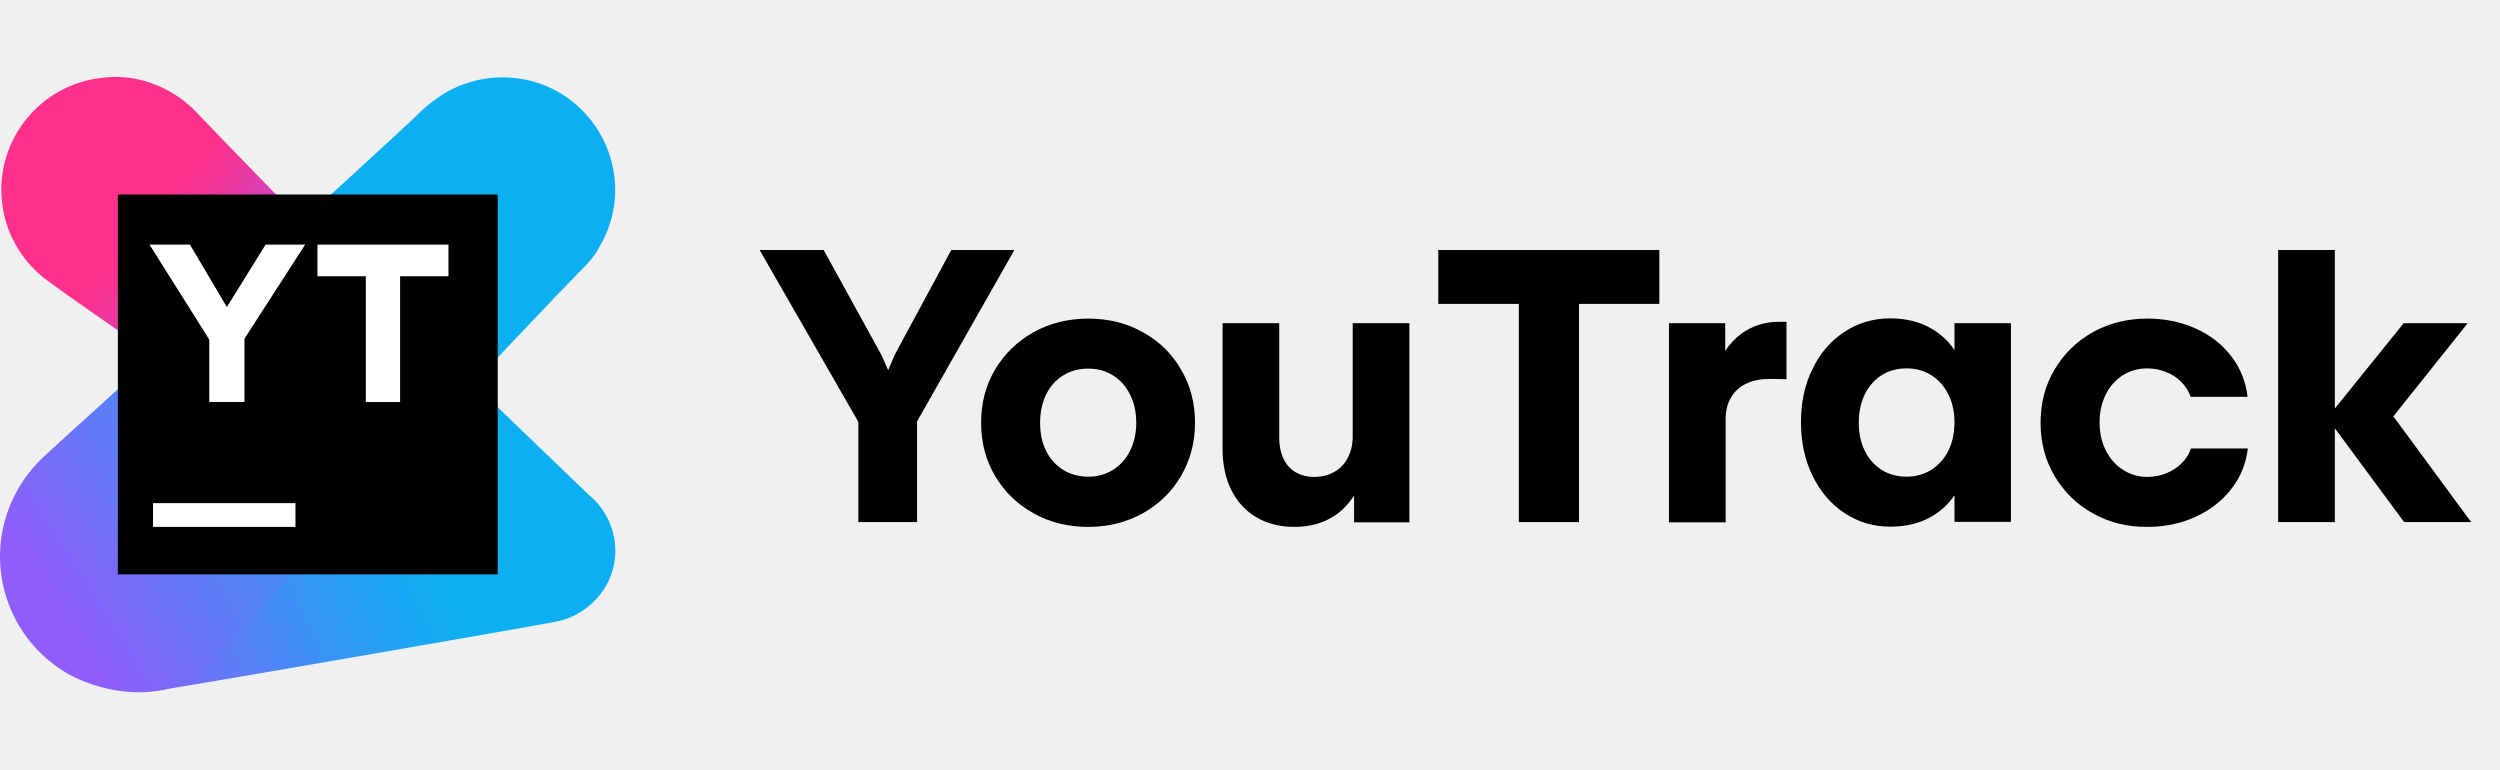
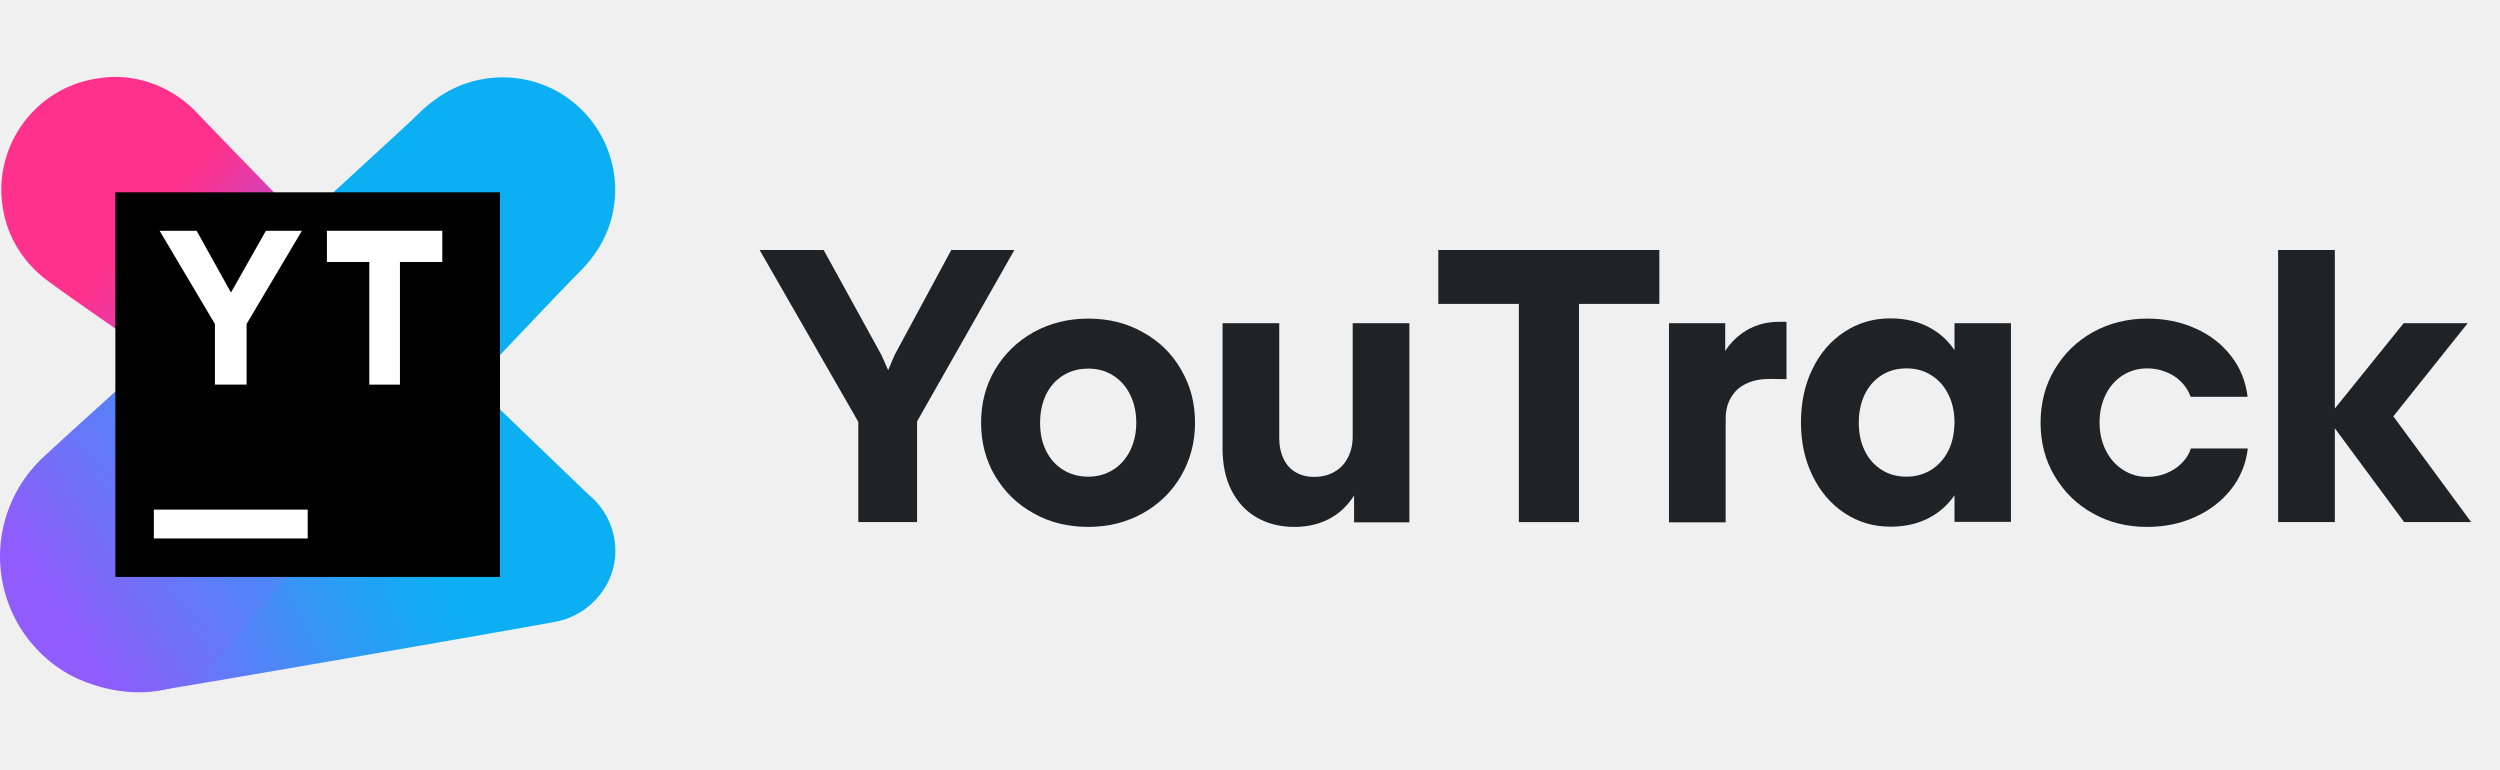
<svg xmlns="http://www.w3.org/2000/svg" width="130" height="40" viewBox="0 0 130 40" fill="none">
-   <path d="M30.59 25.706C30.499 25.615 24.601 19.945 24.601 19.945C24.601 19.945 29.081 15.189 30.27 14.001C30.636 13.635 30.956 13.269 31.184 12.812C32.831 10.023 31.87 6.456 29.081 4.81C27.024 3.621 24.463 3.804 22.634 5.176C22.314 5.404 22.04 5.633 21.766 5.907C21.628 6.09 15.41 11.76 10.015 16.698L20.12 23.1L9.512 35.034C8.872 35.491 8.232 35.765 7.546 35.903C7.683 35.903 8.087 35.948 8.225 35.903C10.328 35.583 27.984 32.519 28.853 32.336C29.904 32.153 30.864 31.513 31.459 30.553C32.465 28.907 32.008 26.849 30.59 25.706Z" fill="url(#paint0_linear_3338_905)" />
-   <path d="M20.988 17.933C20.805 16.698 20.165 15.692 19.251 14.961C18.291 14.229 10.884 6.547 10.061 5.679C8.78 4.444 6.952 3.758 5.077 4.078C1.876 4.536 -0.364 7.553 0.139 10.754C0.367 12.354 1.282 13.726 2.471 14.595C3.66 15.509 12.987 21.911 13.581 22.368C14.541 23.1 15.822 23.511 17.102 23.283C19.617 22.825 21.4 20.448 20.988 17.933Z" fill="url(#paint1_linear_3338_905)" />
-   <path d="M10.518 34.988C10.564 34.988 21.171 23.054 21.171 23.054L10.472 16.287C6.677 19.762 3.157 22.917 2.334 23.694C1.831 24.151 1.328 24.746 0.962 25.386C-1.004 28.77 0.139 33.068 3.522 35.034C4.894 35.811 8.003 36.772 10.518 34.988Z" fill="url(#paint2_linear_3338_905)" />
-   <path d="M25.881 10.114H6.129V29.867H25.881V10.114Z" fill="black" />
-   <path d="M15.364 26.163H7.957V27.398H15.364V26.163Z" fill="white" />
-   <path d="M10.883 17.659L7.774 12.72H9.877L11.798 15.967L13.81 12.72H15.867L12.712 17.613V20.905H10.883V17.659Z" fill="white" />
-   <path d="M19.022 14.366H16.508V12.72H23.32V14.366H20.805V20.905H19.022V14.366Z" fill="white" />
-   <path d="M49.466 13L46.53 18.44L46.184 19.251L45.837 18.464L42.83 13H39.5L44.632 21.935V27.149H47.688V21.912L52.748 13H49.466Z" fill="#000000" />
-   <path d="M59.42 17.271C58.572 16.794 57.629 16.567 56.591 16.567C55.541 16.567 54.598 16.806 53.751 17.271C52.903 17.748 52.235 18.392 51.745 19.215C51.256 20.039 51.017 20.957 51.017 21.983C51.017 22.997 51.256 23.928 51.745 24.751C52.235 25.574 52.903 26.23 53.751 26.695C54.598 27.172 55.553 27.399 56.591 27.399C57.629 27.399 58.572 27.161 59.42 26.695C60.267 26.218 60.935 25.574 61.413 24.751C61.89 23.928 62.141 23.009 62.141 21.983C62.141 20.957 61.902 20.039 61.413 19.215C60.935 18.38 60.267 17.736 59.42 17.271ZM58.763 23.439C58.548 23.868 58.25 24.202 57.88 24.429C57.498 24.667 57.069 24.787 56.591 24.787C56.102 24.787 55.66 24.667 55.278 24.429C54.896 24.19 54.598 23.856 54.395 23.439C54.18 23.009 54.085 22.532 54.085 21.983C54.085 21.434 54.192 20.945 54.395 20.516C54.61 20.086 54.896 19.764 55.278 19.526C55.66 19.287 56.09 19.168 56.591 19.168C57.08 19.168 57.51 19.287 57.88 19.526C58.262 19.764 58.548 20.086 58.763 20.516C58.978 20.945 59.086 21.434 59.086 21.983C59.086 22.52 58.978 23.009 58.763 23.439Z" fill="#000000" />
-   <path d="M70.34 22.699C70.34 23.104 70.257 23.474 70.09 23.796C69.923 24.118 69.696 24.369 69.385 24.536C69.087 24.715 68.729 24.798 68.335 24.798C67.965 24.798 67.643 24.715 67.38 24.56C67.106 24.405 66.903 24.178 66.748 23.868C66.605 23.57 66.521 23.212 66.521 22.806V16.805H63.573V23.319C63.573 24.166 63.728 24.894 64.039 25.502C64.349 26.111 64.79 26.588 65.351 26.91C65.912 27.232 66.557 27.399 67.309 27.399C68.085 27.399 68.753 27.22 69.326 26.862C69.767 26.588 70.126 26.218 70.412 25.765V27.16H73.288V16.805H70.34V22.699Z" fill="#000000" />
-   <path d="M74.792 15.803H78.981V27.149H82.108V15.803H86.286V13H74.792V15.803Z" fill="#000000" />
-   <path d="M90.582 17.331C90.248 17.569 89.95 17.879 89.711 18.249V16.806H86.787V27.161H89.735V21.768C89.735 21.339 89.83 20.969 90.021 20.659C90.212 20.337 90.475 20.098 90.821 19.943C91.167 19.776 91.573 19.704 92.05 19.704L92.898 19.716V16.734H92.504C91.776 16.734 91.131 16.937 90.582 17.331Z" fill="#000000" />
-   <path d="M101.622 18.189C101.312 17.736 100.93 17.378 100.464 17.104C99.844 16.734 99.116 16.555 98.292 16.555C97.409 16.555 96.609 16.794 95.905 17.259C95.201 17.724 94.64 18.368 94.246 19.192C93.841 20.015 93.65 20.945 93.65 21.971C93.65 22.997 93.852 23.928 94.258 24.751C94.664 25.574 95.213 26.218 95.917 26.683C96.621 27.149 97.421 27.387 98.304 27.387C99.128 27.387 99.856 27.208 100.476 26.838C100.942 26.564 101.324 26.206 101.634 25.753V27.137H104.57V16.806H101.634V18.189H101.622ZM101.312 23.439C101.097 23.868 100.799 24.19 100.429 24.429C100.047 24.667 99.617 24.787 99.14 24.787C98.65 24.787 98.209 24.667 97.839 24.429C97.469 24.19 97.17 23.868 96.968 23.439C96.753 23.009 96.657 22.52 96.657 21.971C96.657 21.422 96.765 20.933 96.968 20.504C97.182 20.074 97.469 19.752 97.839 19.514C98.209 19.275 98.65 19.156 99.14 19.156C99.629 19.156 100.059 19.275 100.429 19.514C100.811 19.752 101.097 20.074 101.312 20.504C101.527 20.933 101.634 21.422 101.634 21.971C101.622 22.532 101.527 23.021 101.312 23.439Z" fill="#000000" />
-   <path d="M110.383 19.514C110.764 19.275 111.194 19.156 111.66 19.156C111.994 19.156 112.304 19.215 112.614 19.335C112.925 19.454 113.187 19.621 113.414 19.848C113.641 20.074 113.808 20.337 113.915 20.635H116.875C116.78 19.836 116.493 19.12 116.016 18.512C115.538 17.891 114.918 17.414 114.166 17.08C113.402 16.734 112.567 16.567 111.648 16.567C110.621 16.567 109.678 16.806 108.831 17.271C107.984 17.748 107.327 18.392 106.838 19.215C106.348 20.039 106.11 20.957 106.11 21.983C106.11 22.997 106.348 23.928 106.838 24.751C107.327 25.574 107.984 26.23 108.831 26.695C109.678 27.172 110.609 27.399 111.648 27.399C112.555 27.399 113.378 27.232 114.142 26.886C114.906 26.54 115.527 26.063 116.016 25.443C116.505 24.822 116.792 24.119 116.887 23.319H113.927C113.832 23.617 113.665 23.88 113.426 24.107C113.199 24.333 112.925 24.5 112.626 24.62C112.316 24.739 112.006 24.799 111.672 24.799C111.194 24.799 110.776 24.679 110.394 24.429C110.013 24.19 109.714 23.844 109.499 23.415C109.284 22.985 109.177 22.496 109.177 21.971C109.177 21.434 109.284 20.945 109.499 20.516C109.702 20.098 110.001 19.764 110.383 19.514Z" fill="#000000" />
-   <path d="M124.454 21.649L128.321 16.806H124.991L121.411 21.243V13H118.463V27.149H121.411V22.269L125.015 27.149H128.5L124.454 21.649Z" fill="#000000" />
+   <path d="M49.466 13L46.53 18.44L46.184 19.251L45.837 18.464L42.83 13H39.5L44.632 21.935V27.149H47.688V21.912L52.748 13H49.466Z" fill="#1F2326" />
+   <path d="M59.42 17.271C58.572 16.794 57.629 16.567 56.591 16.567C55.541 16.567 54.598 16.806 53.751 17.271C52.903 17.748 52.235 18.392 51.745 19.215C51.256 20.039 51.017 20.957 51.017 21.983C51.017 22.997 51.256 23.928 51.745 24.751C52.235 25.574 52.903 26.23 53.751 26.695C54.598 27.172 55.553 27.399 56.591 27.399C57.629 27.399 58.572 27.161 59.42 26.695C60.267 26.218 60.935 25.574 61.413 24.751C61.89 23.928 62.141 23.009 62.141 21.983C62.141 20.957 61.902 20.039 61.413 19.215C60.935 18.38 60.267 17.736 59.42 17.271ZM58.763 23.439C58.548 23.868 58.25 24.202 57.88 24.429C57.498 24.667 57.069 24.787 56.591 24.787C56.102 24.787 55.66 24.667 55.278 24.429C54.896 24.19 54.598 23.856 54.395 23.439C54.18 23.009 54.085 22.532 54.085 21.983C54.085 21.434 54.192 20.945 54.395 20.516C54.61 20.086 54.896 19.764 55.278 19.526C55.66 19.287 56.09 19.168 56.591 19.168C57.08 19.168 57.51 19.287 57.88 19.526C58.262 19.764 58.548 20.086 58.763 20.516C58.978 20.945 59.086 21.434 59.086 21.983C59.086 22.52 58.978 23.009 58.763 23.439Z" fill="#1F2326" />
+   <path d="M70.34 22.699C70.34 23.104 70.257 23.474 70.09 23.796C69.923 24.118 69.696 24.369 69.385 24.536C69.087 24.715 68.729 24.798 68.335 24.798C67.965 24.798 67.643 24.715 67.38 24.56C67.106 24.405 66.903 24.178 66.748 23.868C66.605 23.57 66.521 23.212 66.521 22.806V16.805H63.573V23.319C63.573 24.166 63.728 24.894 64.039 25.502C64.349 26.111 64.79 26.588 65.351 26.91C65.912 27.232 66.557 27.399 67.309 27.399C68.085 27.399 68.753 27.22 69.326 26.862C69.767 26.588 70.126 26.218 70.412 25.765V27.16H73.288V16.805H70.34V22.699Z" fill="#1F2326" />
+   <path d="M74.792 15.803H78.981V27.149H82.108V15.803H86.286V13H74.792V15.803Z" fill="#1F2326" />
+   <path d="M90.582 17.331C90.248 17.569 89.95 17.879 89.711 18.249V16.806H86.787V27.161H89.735V21.768C89.735 21.339 89.83 20.969 90.021 20.659C90.212 20.337 90.475 20.098 90.821 19.943C91.167 19.776 91.573 19.704 92.05 19.704L92.898 19.716V16.734H92.504C91.776 16.734 91.131 16.937 90.582 17.331Z" fill="#1F2326" />
+   <path d="M101.622 18.189C101.312 17.736 100.93 17.378 100.464 17.104C99.844 16.734 99.116 16.555 98.292 16.555C97.409 16.555 96.609 16.794 95.905 17.259C95.201 17.724 94.64 18.368 94.246 19.192C93.841 20.015 93.65 20.945 93.65 21.971C93.65 22.997 93.852 23.928 94.258 24.751C94.664 25.574 95.213 26.218 95.917 26.683C96.621 27.149 97.421 27.387 98.304 27.387C99.128 27.387 99.856 27.208 100.476 26.838C100.942 26.564 101.324 26.206 101.634 25.753V27.137H104.57V16.806H101.634V18.189H101.622ZM101.312 23.439C101.097 23.868 100.799 24.19 100.429 24.429C100.047 24.667 99.617 24.787 99.14 24.787C98.65 24.787 98.209 24.667 97.839 24.429C97.469 24.19 97.17 23.868 96.968 23.439C96.753 23.009 96.657 22.52 96.657 21.971C96.657 21.422 96.765 20.933 96.968 20.504C97.182 20.074 97.469 19.752 97.839 19.514C98.209 19.275 98.65 19.156 99.14 19.156C99.629 19.156 100.059 19.275 100.429 19.514C100.811 19.752 101.097 20.074 101.312 20.504C101.527 20.933 101.634 21.422 101.634 21.971C101.622 22.532 101.527 23.021 101.312 23.439Z" fill="#1F2326" />
+   <path d="M110.383 19.514C110.764 19.275 111.194 19.156 111.66 19.156C111.994 19.156 112.304 19.215 112.614 19.335C112.925 19.454 113.187 19.621 113.414 19.848C113.641 20.074 113.808 20.337 113.915 20.635H116.875C116.78 19.836 116.493 19.12 116.016 18.512C115.538 17.891 114.918 17.414 114.166 17.08C113.402 16.734 112.567 16.567 111.648 16.567C110.621 16.567 109.678 16.806 108.831 17.271C107.984 17.748 107.327 18.392 106.838 19.215C106.348 20.039 106.11 20.957 106.11 21.983C106.11 22.997 106.348 23.928 106.838 24.751C107.327 25.574 107.984 26.23 108.831 26.695C109.678 27.172 110.609 27.399 111.648 27.399C112.555 27.399 113.378 27.232 114.142 26.886C114.906 26.54 115.527 26.063 116.016 25.443C116.505 24.822 116.792 24.119 116.887 23.319H113.927C113.832 23.617 113.665 23.88 113.426 24.107C113.199 24.333 112.925 24.5 112.626 24.62C112.316 24.739 112.006 24.799 111.672 24.799C111.194 24.799 110.776 24.679 110.394 24.429C110.013 24.19 109.714 23.844 109.499 23.415C109.284 22.985 109.177 22.496 109.177 21.971C109.177 21.434 109.284 20.945 109.499 20.516C109.702 20.098 110.001 19.764 110.383 19.514Z" fill="#1F2326" />
+   <path d="M124.454 21.649L128.321 16.806H124.991L121.411 21.243V13H118.463V27.149H121.411V22.269L125.015 27.149H128.5L124.454 21.649Z" fill="#1F2326" />
+   <g clip-path="url(#clip0_3410_991)">
+     <path d="M30.59 25.706C30.499 25.614 24.6 19.945 24.6 19.945C24.6 19.945 29.081 15.189 30.27 14C30.51 13.76 30.915 13.269 31.184 12.812C32.831 10.022 31.87 6.456 29.081 4.81C27.024 3.621 24.463 3.804 22.634 5.176C22.314 5.404 22.04 5.633 21.766 5.907C21.628 6.09 15.41 11.76 10.015 16.698L20.12 23.1L9.512 35.034C8.872 35.491 8.232 35.765 7.546 35.903C7.683 35.903 8.095 35.948 8.232 35.902C10.335 35.582 27.984 32.519 28.853 32.336C29.904 32.153 30.864 31.513 31.459 30.553C32.465 28.907 32.008 26.849 30.59 25.706Z" fill="url(#paint0_linear_3410_991)" />
+     <path d="M20.988 17.933C20.805 16.698 20.166 15.692 19.251 14.961C18.291 14.229 10.884 6.547 10.061 5.679C8.781 4.444 6.952 3.758 5.077 4.078C1.876 4.536 -0.364 7.553 0.139 10.754C0.368 12.354 1.282 13.726 2.471 14.595C3.66 15.509 12.987 21.911 13.581 22.368C14.542 23.1 15.822 23.511 17.102 23.283C19.617 22.825 21.4 20.448 20.988 17.933Z" fill="url(#paint1_linear_3410_991)" />
+     <path d="M10.518 34.989C10.564 34.989 21.171 23.054 21.171 23.054L10.472 16.287C6.677 19.762 3.157 22.917 2.334 23.695C1.831 24.152 1.328 24.746 0.962 25.386C-1.004 28.77 0.139 33.068 3.522 35.034C4.894 35.812 8.003 36.772 10.518 34.989Z" fill="url(#paint2_linear_3410_991)" />
+     <path d="M26 10H6V30H26V10Z" fill="black" />
+     <path d="M16 26.5H8V28H16V26.5Z" fill="white" />
+     <path d="M11.176 20H12.823V16.846L15.7 12H13.828L12.01 15.211L10.224 12H8.3L11.176 16.846V20Z" fill="white" />
+     <path d="M17 12V13.623H19.203V20H20.797V13.623H23V12H17Z" fill="white" />
+   </g>
  <defs>
-     <linearGradient id="paint0_linear_3338_905" x1="3.24" y1="29.022" x2="29.313" y2="17.138" gradientUnits="userSpaceOnUse">
+     <linearGradient id="paint0_linear_3410_991" x1="3.24" y1="29.022" x2="29.313" y2="17.138" gradientUnits="userSpaceOnUse">
      <stop stop-color="#905CFB" />
      <stop offset="0.165" stop-color="#6677F8" />
      <stop offset="0.378" stop-color="#3596F5" />
      <stop offset="0.54" stop-color="#17A9F3" />
      <stop offset="0.632" stop-color="#0CB0F2" />
    </linearGradient>
-     <linearGradient id="paint1_linear_3338_905" x1="13.86" y1="16.85" x2="0.489" y2="5.04" gradientUnits="userSpaceOnUse">
+     <linearGradient id="paint1_linear_3410_991" x1="13.86" y1="16.85" x2="0.49" y2="5.04" gradientUnits="userSpaceOnUse">
      <stop stop-color="#905CFB" />
      <stop offset="0.072" stop-color="#A554E6" />
      <stop offset="0.252" stop-color="#D641B5" />
      <stop offset="0.39" stop-color="#F43597" />
      <stop offset="0.468" stop-color="#FF318C" />
    </linearGradient>
-     <linearGradient id="paint2_linear_3338_905" x1="2.28" y1="30.821" x2="33.847" y2="10.931" gradientUnits="userSpaceOnUse">
+     <linearGradient id="paint2_linear_3410_991" x1="2.28" y1="30.821" x2="33.847" y2="10.931" gradientUnits="userSpaceOnUse">
      <stop stop-color="#905CFB" />
      <stop offset="0.165" stop-color="#6677F8" />
      <stop offset="0.378" stop-color="#3596F5" />
      <stop offset="0.54" stop-color="#17A9F3" />
      <stop offset="0.632" stop-color="#0CB0F2" />
    </linearGradient>
+     <clipPath id="clip0_3410_991">
+       <rect width="32" height="32" fill="white" transform="translate(0 4)" />
+     </clipPath>
  </defs>
</svg>
